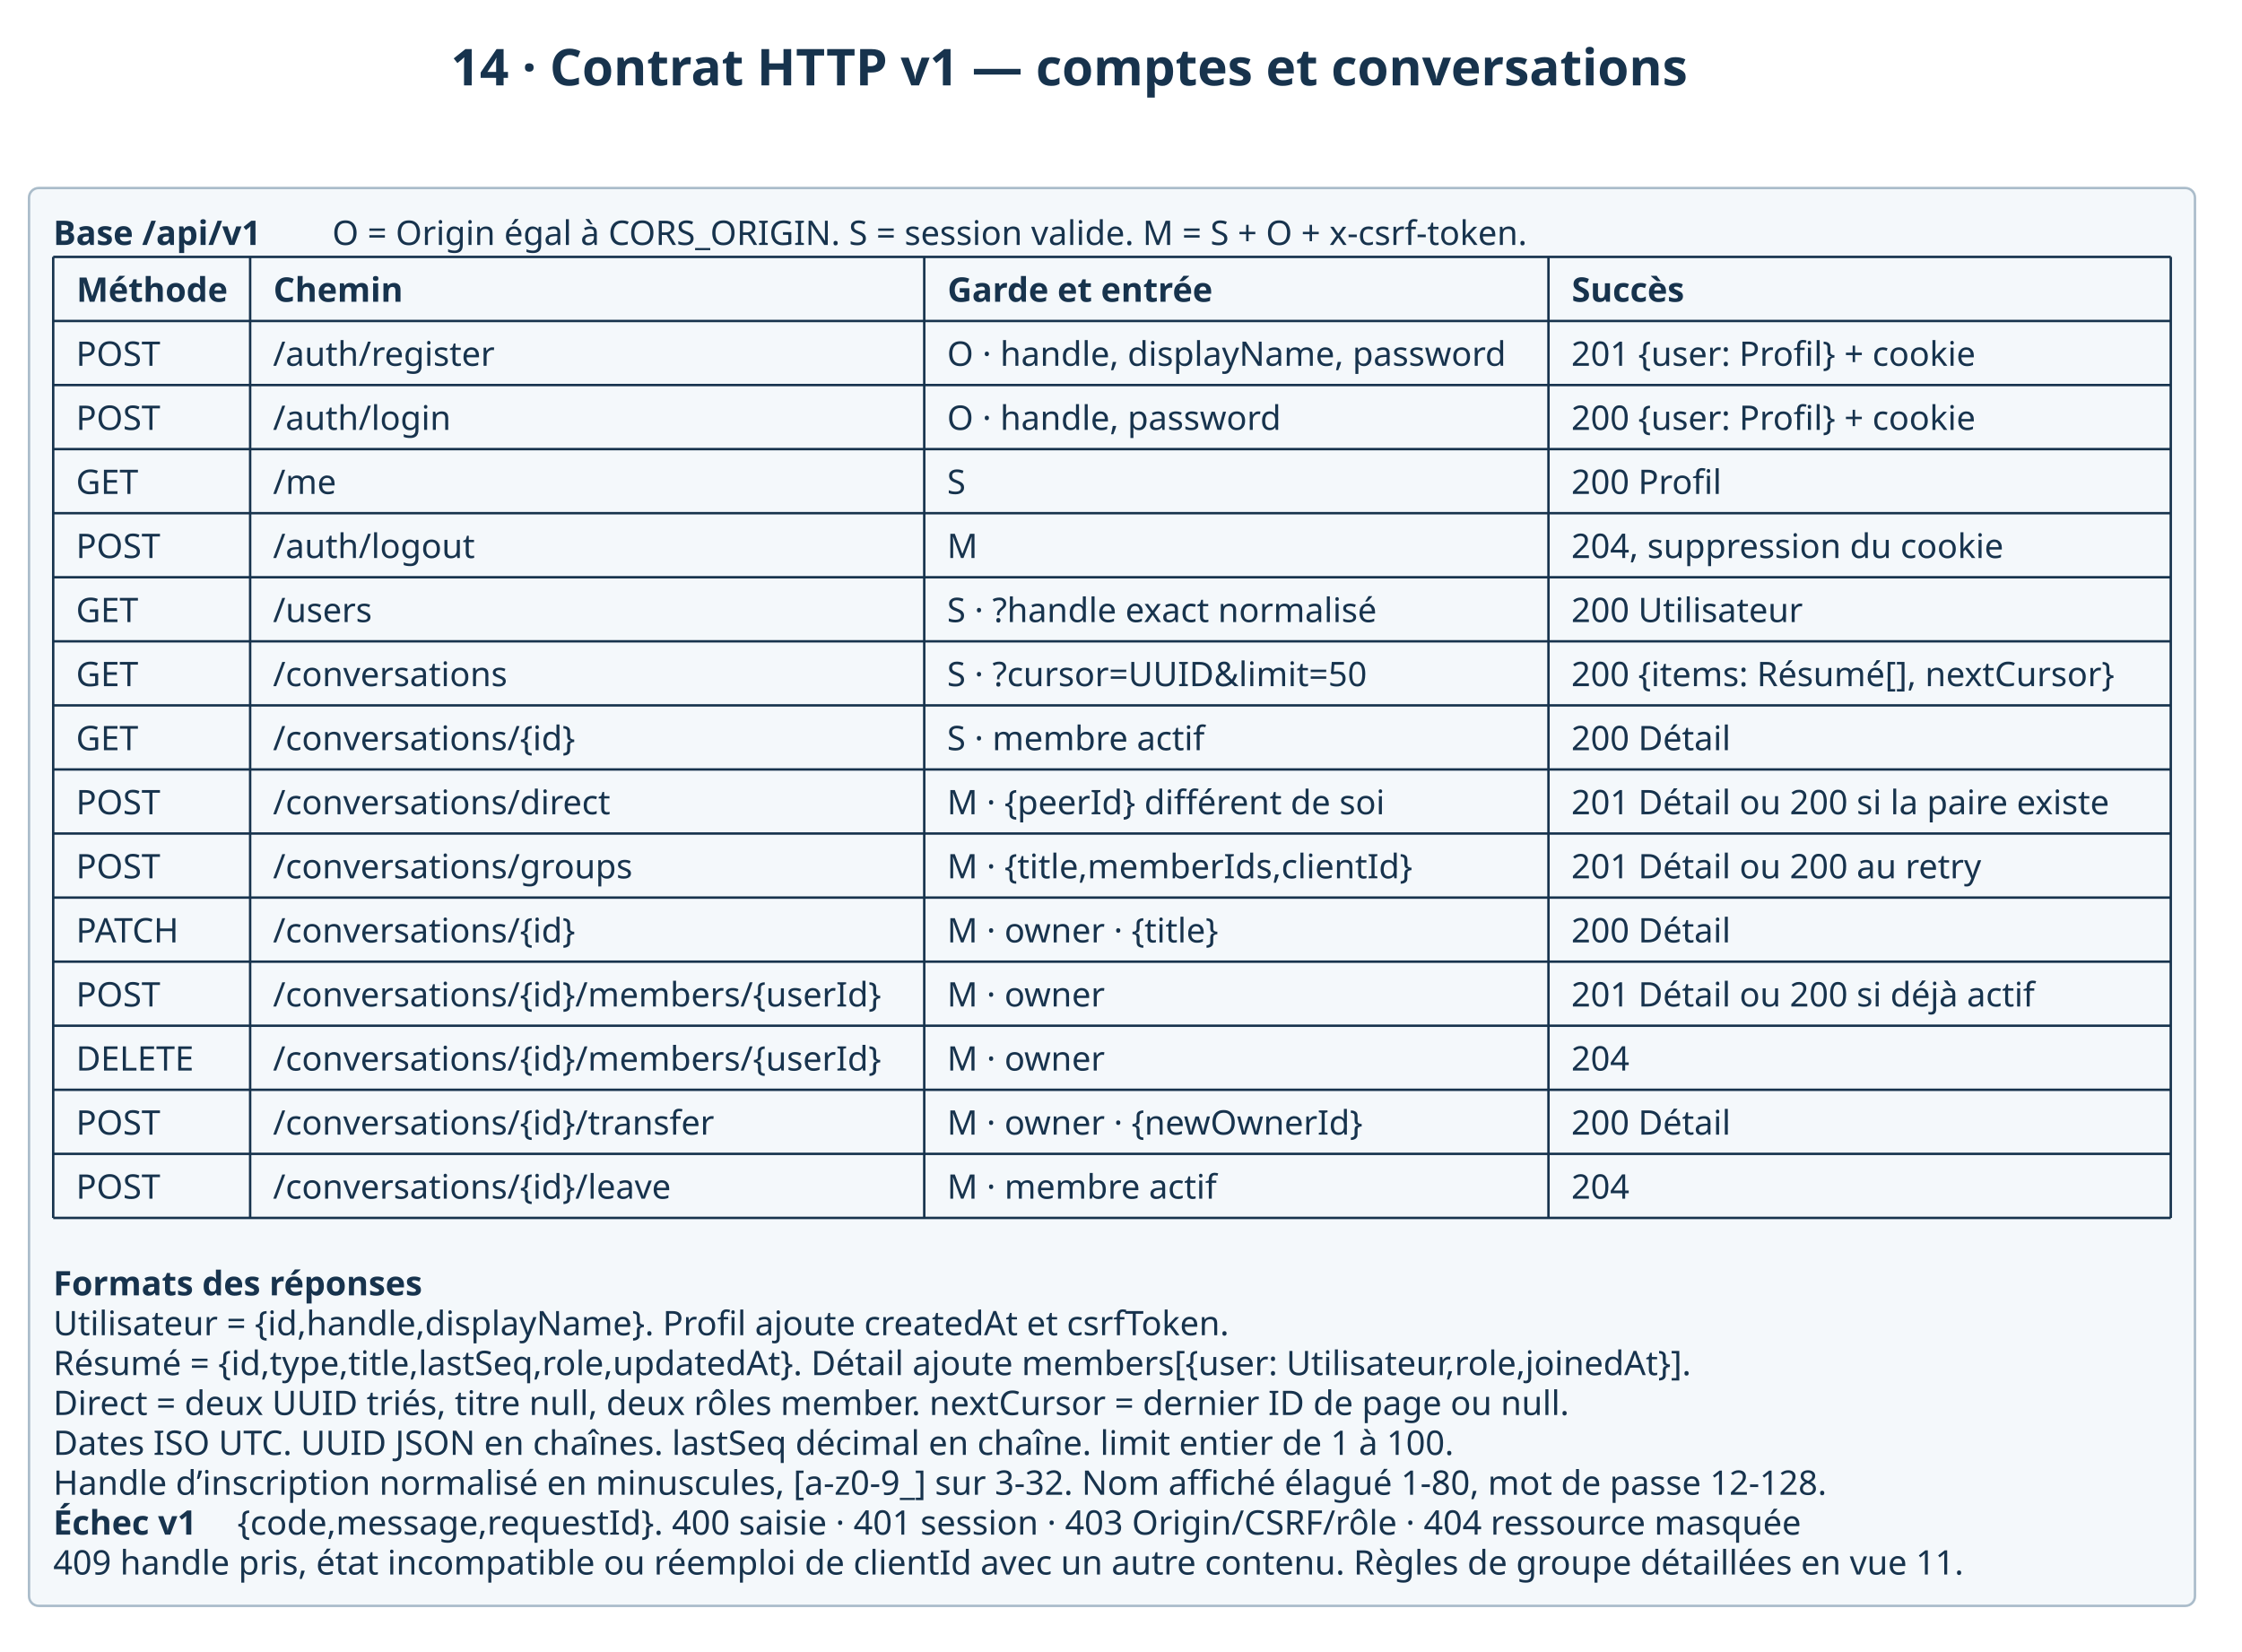
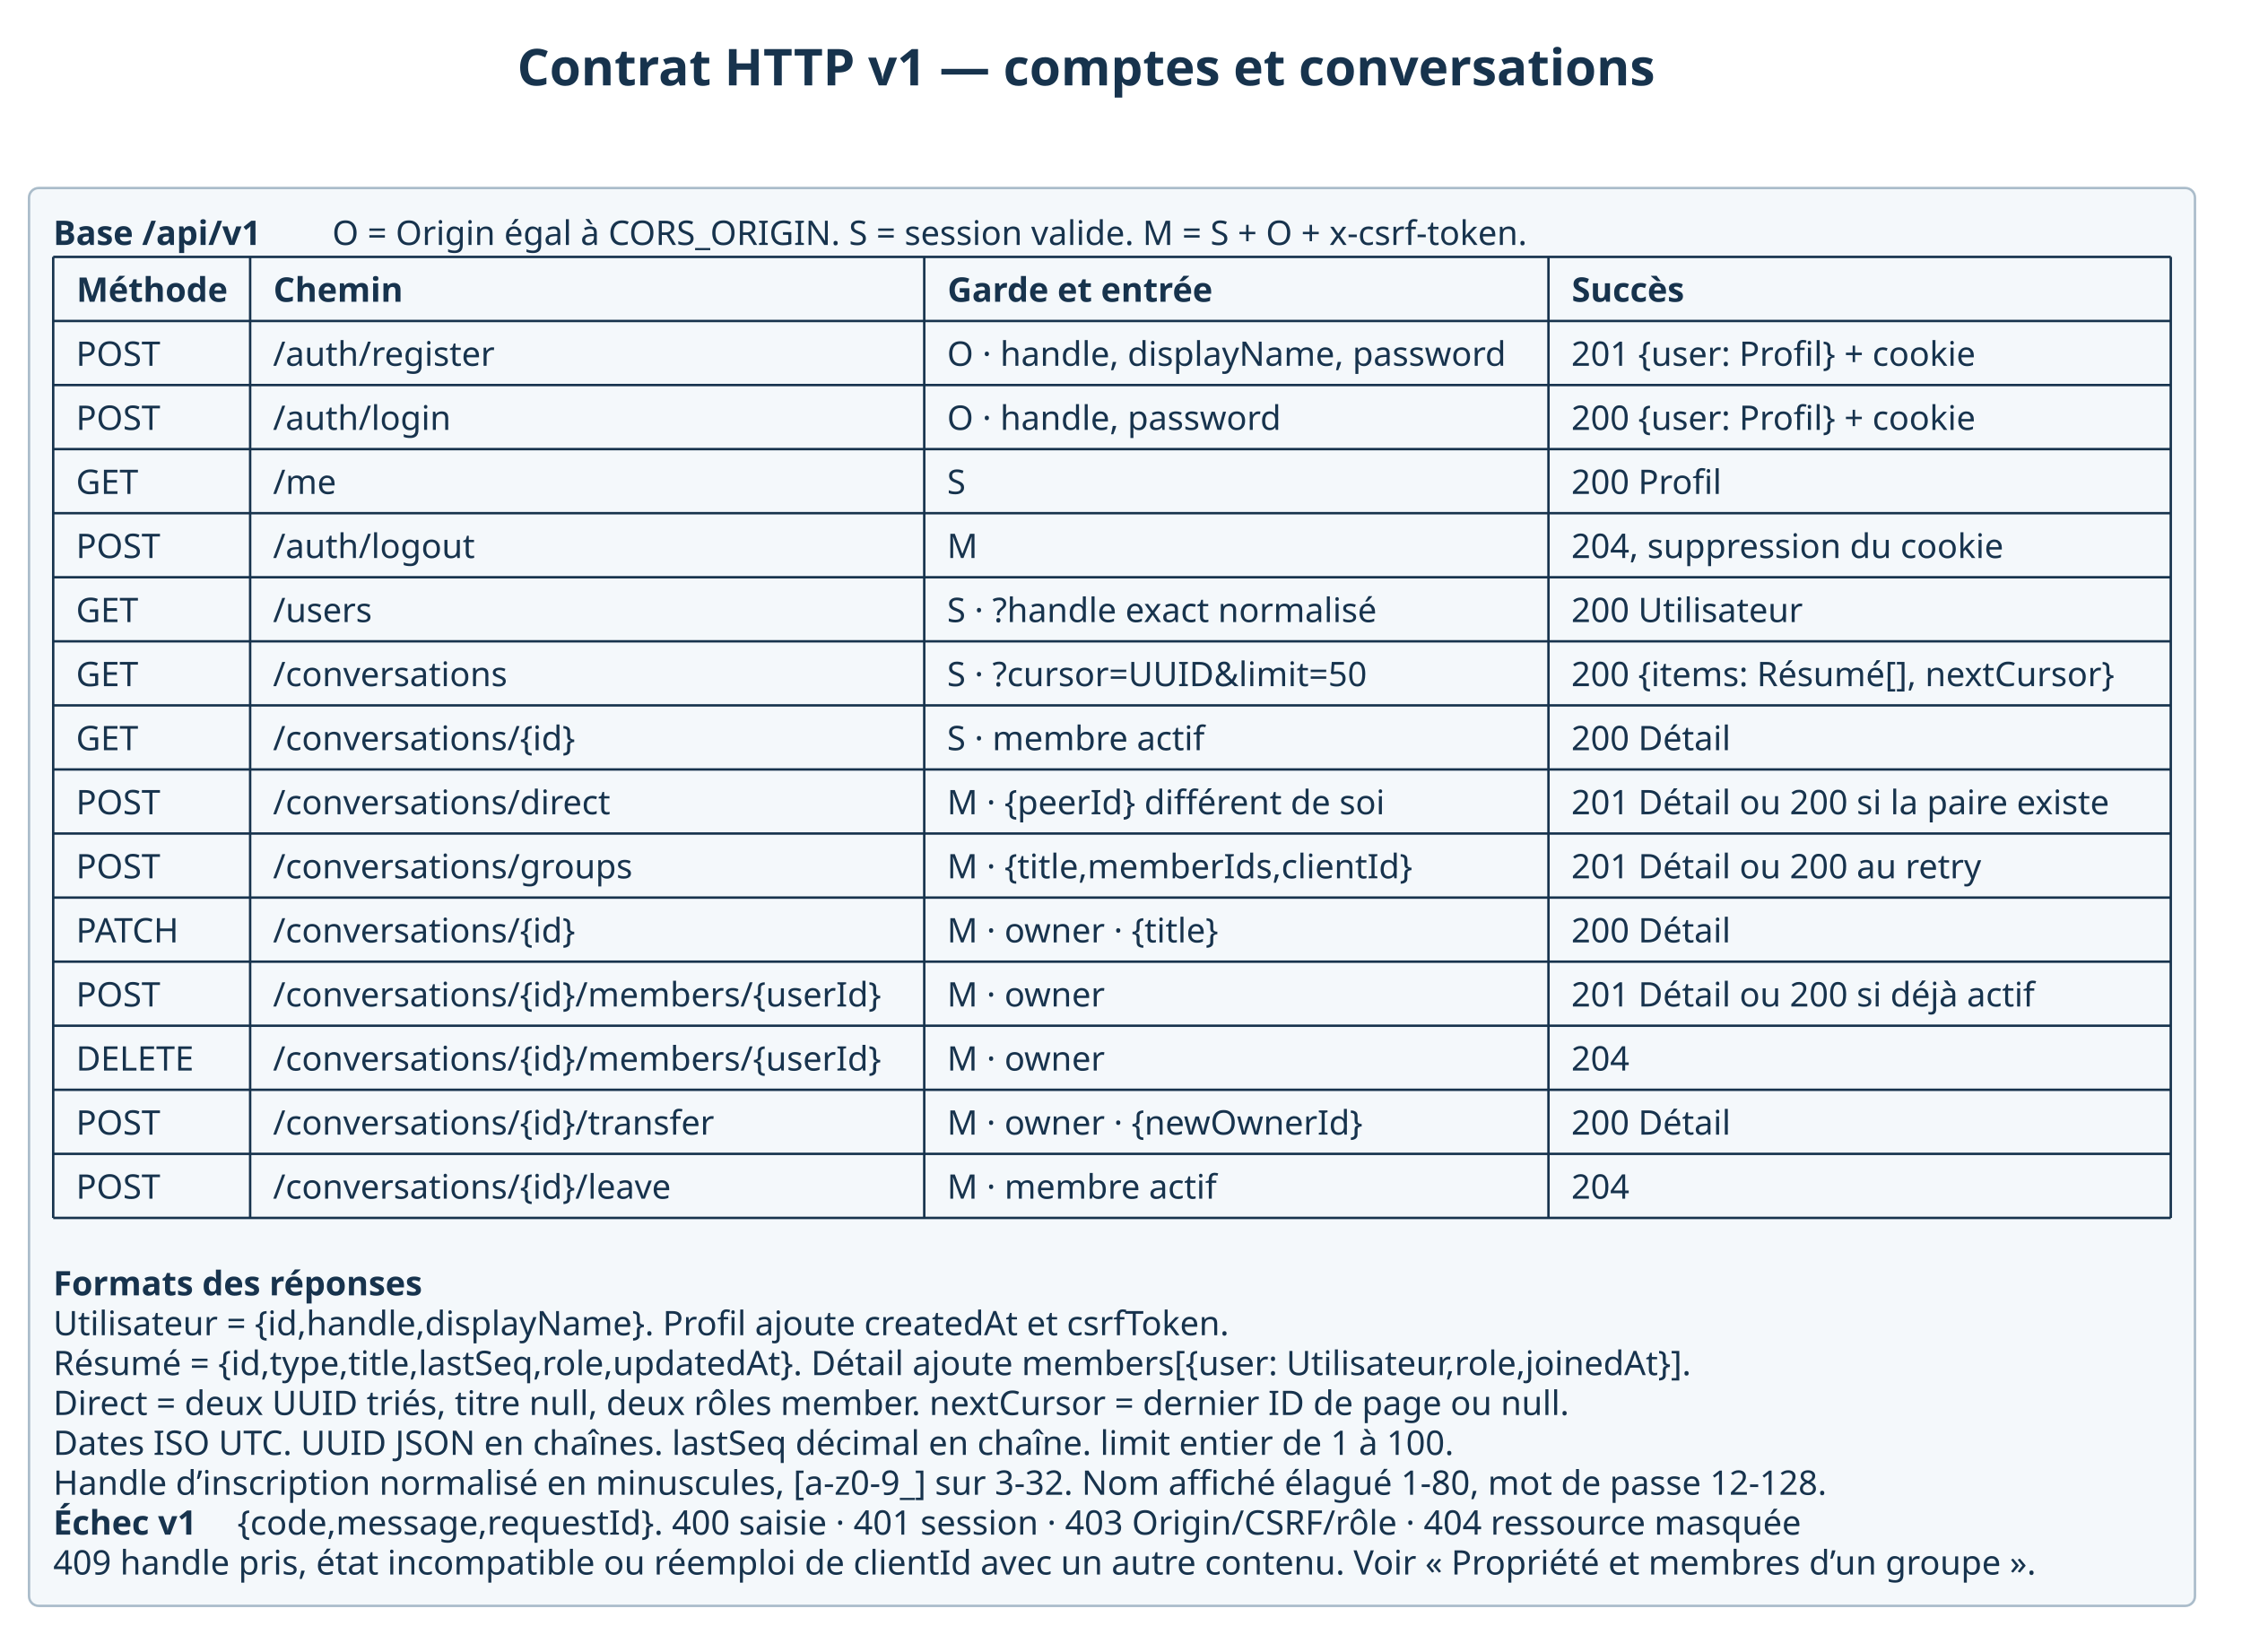
<svg xmlns="http://www.w3.org/2000/svg" contentStyleType="text/css" data-diagram-type="CLASS" height="683px" preserveAspectRatio="none" style="width:927px;height:683px;background:#FFFFFF;" version="1.1" viewBox="0 0 927 683" width="927px" zoomAndPan="magnify">
  <defs />
  <g>
    <g class="title" data-source-line="25">
-       <text fill="#17334D" font-family="sans-serif" font-size="21" font-weight="bold" lengthAdjust="spacing" textLength="546.82" x="186.365" y="35.303">14 · Contrat HTTP v1 — comptes et conversations</text>
+       <text fill="#17334D" font-family="sans-serif" font-size="21" font-weight="bold" lengthAdjust="spacing" textLength="491.859" x="213.845" y="35.303">Contrat HTTP v1 — comptes et conversations</text>
    </g>
    <g class="legend" data-source-line="26">
      <rect fill="#F4F8FB" height="586.207" rx="4" ry="4" style="stroke:#AABCCA;stroke-width:1;" width="895.55" x="12" y="77.732" />
      <text fill="#17334D" font-family="sans-serif" font-size="14" font-weight="bold" lengthAdjust="spacing" textLength="93.215" x="22" y="101.268">Base /api/v1</text>
      <text fill="#17334D" font-family="sans-serif" font-size="14" lengthAdjust="spacing" textLength="537.769" x="137.363" y="101.268">O = Origin égal à CORS_ORIGIN. S = session valide. M = S + O + x-csrf-token.</text>
      <text fill="#17334D" font-family="sans-serif" font-size="14" font-weight="bold" lengthAdjust="spacing" textLength="62.2" x="31.614" y="124.756">Méthode</text>
      <text fill="#17334D" font-family="sans-serif" font-size="14" font-weight="bold" lengthAdjust="spacing" textLength="54.694" x="113.043" y="124.756">Chemin</text>
      <text fill="#17334D" font-family="sans-serif" font-size="14" font-weight="bold" lengthAdjust="spacing" textLength="111.46" x="391.764" y="124.756">Garde et entrée</text>
      <text fill="#17334D" font-family="sans-serif" font-size="14" font-weight="bold" lengthAdjust="spacing" textLength="48.214" x="649.86" y="124.756">Succès</text>
      <text fill="#17334D" font-family="sans-serif" font-size="14" lengthAdjust="spacing" textLength="35.007" x="31.43" y="151.244">POST</text>
      <text fill="#17334D" font-family="sans-serif" font-size="14" lengthAdjust="spacing" textLength="97.234" x="112.858" y="151.244">/auth/register</text>
      <text fill="#17334D" font-family="sans-serif" font-size="14" lengthAdjust="spacing" textLength="239.237" x="391.579" y="151.244">O · handle, displayName, password</text>
      <text fill="#17334D" font-family="sans-serif" font-size="14" lengthAdjust="spacing" textLength="178.001" x="649.676" y="151.244">201 {user: Profil} + cookie</text>
      <text fill="#17334D" font-family="sans-serif" font-size="14" lengthAdjust="spacing" textLength="35.007" x="31.43" y="177.732">POST</text>
      <text fill="#17334D" font-family="sans-serif" font-size="14" lengthAdjust="spacing" textLength="79.14" x="112.858" y="177.732">/auth/login</text>
      <text fill="#17334D" font-family="sans-serif" font-size="14" lengthAdjust="spacing" textLength="143.534" x="391.579" y="177.732">O · handle, password</text>
      <text fill="#17334D" font-family="sans-serif" font-size="14" lengthAdjust="spacing" textLength="178.001" x="649.676" y="177.732">200 {user: Profil} + cookie</text>
      <text fill="#17334D" font-family="sans-serif" font-size="14" lengthAdjust="spacing" textLength="26.558" x="31.43" y="204.221">GET</text>
      <text fill="#17334D" font-family="sans-serif" font-size="14" lengthAdjust="spacing" textLength="28.212" x="112.858" y="204.221">/me</text>
      <text fill="#17334D" font-family="sans-serif" font-size="14" lengthAdjust="spacing" textLength="7.54" x="391.579" y="204.221">S</text>
      <text fill="#17334D" font-family="sans-serif" font-size="14" lengthAdjust="spacing" textLength="66.295" x="649.676" y="204.221">200 Profil</text>
      <text fill="#17334D" font-family="sans-serif" font-size="14" lengthAdjust="spacing" textLength="35.007" x="31.43" y="230.709">POST</text>
      <text fill="#17334D" font-family="sans-serif" font-size="14" lengthAdjust="spacing" textLength="88.929" x="112.858" y="230.709">/auth/logout</text>
      <text fill="#17334D" font-family="sans-serif" font-size="14" lengthAdjust="spacing" textLength="12.059" x="391.579" y="230.709">M</text>
      <text fill="#17334D" font-family="sans-serif" font-size="14" lengthAdjust="spacing" textLength="188.761" x="649.676" y="230.709">204, suppression du cookie</text>
      <text fill="#17334D" font-family="sans-serif" font-size="14" lengthAdjust="spacing" textLength="26.558" x="31.43" y="257.197">GET</text>
      <text fill="#17334D" font-family="sans-serif" font-size="14" lengthAdjust="spacing" textLength="43.832" x="112.858" y="257.197">/users</text>
      <text fill="#17334D" font-family="sans-serif" font-size="14" lengthAdjust="spacing" textLength="184.734" x="391.579" y="257.197">S · ?handle exact normalisé</text>
      <text fill="#17334D" font-family="sans-serif" font-size="14" lengthAdjust="spacing" textLength="100.386" x="649.676" y="257.197">200 Utilisateur</text>
      <text fill="#17334D" font-family="sans-serif" font-size="14" lengthAdjust="spacing" textLength="26.558" x="31.43" y="283.685">GET</text>
      <text fill="#17334D" font-family="sans-serif" font-size="14" lengthAdjust="spacing" textLength="101.151" x="112.858" y="283.685">/conversations</text>
      <text fill="#17334D" font-family="sans-serif" font-size="14" lengthAdjust="spacing" textLength="183.88" x="391.579" y="283.685">S · ?cursor=UUID&amp;limit=50</text>
      <text fill="#17334D" font-family="sans-serif" font-size="14" lengthAdjust="spacing" textLength="233.434" x="649.676" y="283.685">200 {items: Résumé[], nextCursor}</text>
      <text fill="#17334D" font-family="sans-serif" font-size="14" lengthAdjust="spacing" textLength="26.558" x="31.43" y="310.174">GET</text>
      <text fill="#17334D" font-family="sans-serif" font-size="14" lengthAdjust="spacing" textLength="130.457" x="112.858" y="310.174">/conversations/{id}</text>
      <text fill="#17334D" font-family="sans-serif" font-size="14" lengthAdjust="spacing" textLength="110.872" x="391.579" y="310.174">S · membre actif</text>
      <text fill="#17334D" font-family="sans-serif" font-size="14" lengthAdjust="spacing" textLength="70.335" x="649.676" y="310.174">200 Détail</text>
      <text fill="#17334D" font-family="sans-serif" font-size="14" lengthAdjust="spacing" textLength="35.007" x="31.43" y="336.662">POST</text>
      <text fill="#17334D" font-family="sans-serif" font-size="14" lengthAdjust="spacing" textLength="147.287" x="112.858" y="336.662">/conversations/direct</text>
      <text fill="#17334D" font-family="sans-serif" font-size="14" lengthAdjust="spacing" textLength="185.527" x="391.579" y="336.662">M · {peerId} différent de soi</text>
      <text fill="#17334D" font-family="sans-serif" font-size="14" lengthAdjust="spacing" textLength="238.444" x="649.676" y="336.662">201 Détail ou 200 si la paire existe</text>
      <text fill="#17334D" font-family="sans-serif" font-size="14" lengthAdjust="spacing" textLength="35.007" x="31.43" y="363.15">POST</text>
      <text fill="#17334D" font-family="sans-serif" font-size="14" lengthAdjust="spacing" textLength="156.188" x="112.858" y="363.15">/conversations/groups</text>
      <text fill="#17334D" font-family="sans-serif" font-size="14" lengthAdjust="spacing" textLength="195.774" x="391.579" y="363.15">M · {title,memberIds,clientId}</text>
      <text fill="#17334D" font-family="sans-serif" font-size="14" lengthAdjust="spacing" textLength="180.127" x="649.676" y="363.15">201 Détail ou 200 au retry</text>
      <text fill="#17334D" font-family="sans-serif" font-size="14" lengthAdjust="spacing" textLength="46.225" x="31.43" y="389.639">PATCH</text>
      <text fill="#17334D" font-family="sans-serif" font-size="14" lengthAdjust="spacing" textLength="130.457" x="112.858" y="389.639">/conversations/{id}</text>
      <text fill="#17334D" font-family="sans-serif" font-size="14" lengthAdjust="spacing" textLength="115.712" x="391.579" y="389.639">M · owner · {title}</text>
      <text fill="#17334D" font-family="sans-serif" font-size="14" lengthAdjust="spacing" textLength="70.335" x="649.676" y="389.639">200 Détail</text>
      <text fill="#17334D" font-family="sans-serif" font-size="14" lengthAdjust="spacing" textLength="35.007" x="31.43" y="416.127">POST</text>
      <text fill="#17334D" font-family="sans-serif" font-size="14" lengthAdjust="spacing" textLength="259.861" x="112.858" y="416.127">/conversations/{id}/members/{userId}</text>
      <text fill="#17334D" font-family="sans-serif" font-size="14" lengthAdjust="spacing" textLength="66.951" x="391.579" y="416.127">M · owner</text>
      <text fill="#17334D" font-family="sans-serif" font-size="14" lengthAdjust="spacing" textLength="205.447" x="649.676" y="416.127">201 Détail ou 200 si déjà actif</text>
      <text fill="#17334D" font-family="sans-serif" font-size="14" lengthAdjust="spacing" textLength="49.567" x="31.43" y="442.615">DELETE</text>
      <text fill="#17334D" font-family="sans-serif" font-size="14" lengthAdjust="spacing" textLength="259.861" x="112.858" y="442.615">/conversations/{id}/members/{userId}</text>
      <text fill="#17334D" font-family="sans-serif" font-size="14" lengthAdjust="spacing" textLength="66.951" x="391.579" y="442.615">M · owner</text>
      <text fill="#17334D" font-family="sans-serif" font-size="14" lengthAdjust="spacing" textLength="26.558" x="649.676" y="442.615">204</text>
      <text fill="#17334D" font-family="sans-serif" font-size="14" lengthAdjust="spacing" textLength="35.007" x="31.43" y="469.103">POST</text>
      <text fill="#17334D" font-family="sans-serif" font-size="14" lengthAdjust="spacing" textLength="190.996" x="112.858" y="469.103">/conversations/{id}/transfer</text>
      <text fill="#17334D" font-family="sans-serif" font-size="14" lengthAdjust="spacing" textLength="173.346" x="391.579" y="469.103">M · owner · {newOwnerId}</text>
      <text fill="#17334D" font-family="sans-serif" font-size="14" lengthAdjust="spacing" textLength="70.335" x="649.676" y="469.103">200 Détail</text>
      <text fill="#17334D" font-family="sans-serif" font-size="14" lengthAdjust="spacing" textLength="35.007" x="31.43" y="495.592">POST</text>
      <text fill="#17334D" font-family="sans-serif" font-size="14" lengthAdjust="spacing" textLength="172.423" x="112.858" y="495.592">/conversations/{id}/leave</text>
      <text fill="#17334D" font-family="sans-serif" font-size="14" lengthAdjust="spacing" textLength="115.391" x="391.579" y="495.592">M · membre actif</text>
      <text fill="#17334D" font-family="sans-serif" font-size="14" lengthAdjust="spacing" textLength="26.558" x="649.676" y="495.592">204</text>
      <line style="stroke:#17334D;stroke-width:1;" x1="22" x2="897.55" y1="106.221" y2="106.221" />
      <line style="stroke:#17334D;stroke-width:1;" x1="22" x2="897.55" y1="132.709" y2="132.709" />
      <line style="stroke:#17334D;stroke-width:1;" x1="22" x2="897.55" y1="159.197" y2="159.197" />
      <line style="stroke:#17334D;stroke-width:1;" x1="22" x2="897.55" y1="185.685" y2="185.685" />
      <line style="stroke:#17334D;stroke-width:1;" x1="22" x2="897.55" y1="212.174" y2="212.174" />
      <line style="stroke:#17334D;stroke-width:1;" x1="22" x2="897.55" y1="238.662" y2="238.662" />
      <line style="stroke:#17334D;stroke-width:1;" x1="22" x2="897.55" y1="265.15" y2="265.15" />
      <line style="stroke:#17334D;stroke-width:1;" x1="22" x2="897.55" y1="291.639" y2="291.639" />
      <line style="stroke:#17334D;stroke-width:1;" x1="22" x2="897.55" y1="318.127" y2="318.127" />
      <line style="stroke:#17334D;stroke-width:1;" x1="22" x2="897.55" y1="344.615" y2="344.615" />
      <line style="stroke:#17334D;stroke-width:1;" x1="22" x2="897.55" y1="371.103" y2="371.103" />
      <line style="stroke:#17334D;stroke-width:1;" x1="22" x2="897.55" y1="397.592" y2="397.592" />
      <line style="stroke:#17334D;stroke-width:1;" x1="22" x2="897.55" y1="424.08" y2="424.08" />
      <line style="stroke:#17334D;stroke-width:1;" x1="22" x2="897.55" y1="450.568" y2="450.568" />
      <line style="stroke:#17334D;stroke-width:1;" x1="22" x2="897.55" y1="477.057" y2="477.057" />
      <line style="stroke:#17334D;stroke-width:1;" x1="22" x2="897.55" y1="503.545" y2="503.545" />
      <line style="stroke:#17334D;stroke-width:1;" x1="22" x2="22" y1="106.221" y2="503.545" />
      <line style="stroke:#17334D;stroke-width:1;" x1="103.429" x2="103.429" y1="106.221" y2="503.545" />
      <line style="stroke:#17334D;stroke-width:1;" x1="382.149" x2="382.149" y1="106.221" y2="503.545" />
      <line style="stroke:#17334D;stroke-width:1;" x1="640.246" x2="640.246" y1="106.221" y2="503.545" />
      <line style="stroke:#17334D;stroke-width:1;" x1="897.55" x2="897.55" y1="106.221" y2="503.545" />
      <text fill="#17334D" font-family="sans-serif" font-size="14" lengthAdjust="spacing" textLength="4.43" x="22" y="519.08"> </text>
      <text fill="#17334D" font-family="sans-serif" font-size="14" font-weight="bold" lengthAdjust="spacing" textLength="159.38" x="22" y="535.568">Formats des réponses</text>
      <text fill="#17334D" font-family="sans-serif" font-size="14" lengthAdjust="spacing" textLength="506.967" x="22" y="552.057">Utilisateur = {id,handle,displayName}. Profil ajoute createdAt et csrfToken.</text>
      <text fill="#17334D" font-family="sans-serif" font-size="14" lengthAdjust="spacing" textLength="703.425" x="22" y="568.545">Résumé = {id,type,title,lastSeq,role,updatedAt}. Détail ajoute members[{user: Utilisateur,role,joinedAt}].</text>
      <text fill="#17334D" font-family="sans-serif" font-size="14" lengthAdjust="spacing" textLength="661.944" x="22" y="585.033">Direct = deux UUID triés, titre null, deux rôles member. nextCursor = dernier ID de page ou null.</text>
      <text fill="#17334D" font-family="sans-serif" font-size="14" lengthAdjust="spacing" textLength="603.552" x="22" y="601.521">Dates ISO UTC. UUID JSON en chaînes. lastSeq décimal en chaîne. limit entier de 1 à 100.</text>
      <text fill="#17334D" font-family="sans-serif" font-size="14" lengthAdjust="spacing" textLength="790.46" x="22" y="618.01">Handle d’inscription normalisé en minuscules, [a-z0-9_] sur 3-32. Nom affiché élagué 1-80, mot de passe 12-128.</text>
      <text fill="#17334D" font-family="sans-serif" font-size="14" font-weight="bold" lengthAdjust="spacing" textLength="62.863" x="22" y="634.498">Échec v1</text>
      <text fill="#17334D" font-family="sans-serif" font-size="14" lengthAdjust="spacing" textLength="682.732" x="98.152" y="634.498">{code,message,requestId}. 400 saisie · 401 session · 403 Origin/CSRF/rôle · 404 ressource masquée</text>
-       <text fill="#17334D" font-family="sans-serif" font-size="14" lengthAdjust="spacing" textLength="822.302" x="22" y="650.986">409 handle pris, état incompatible ou réemploi de clientId avec un autre contenu. Règles de groupe détaillées en vue 11.</text>
+       <text fill="#17334D" font-family="sans-serif" font-size="14" lengthAdjust="spacing" textLength="854.13" x="22" y="650.986">409 handle pris, état incompatible ou réemploi de clientId avec un autre contenu. Voir « Propriété et membres d’un groupe ».</text>
    </g>
  </g>
</svg>
